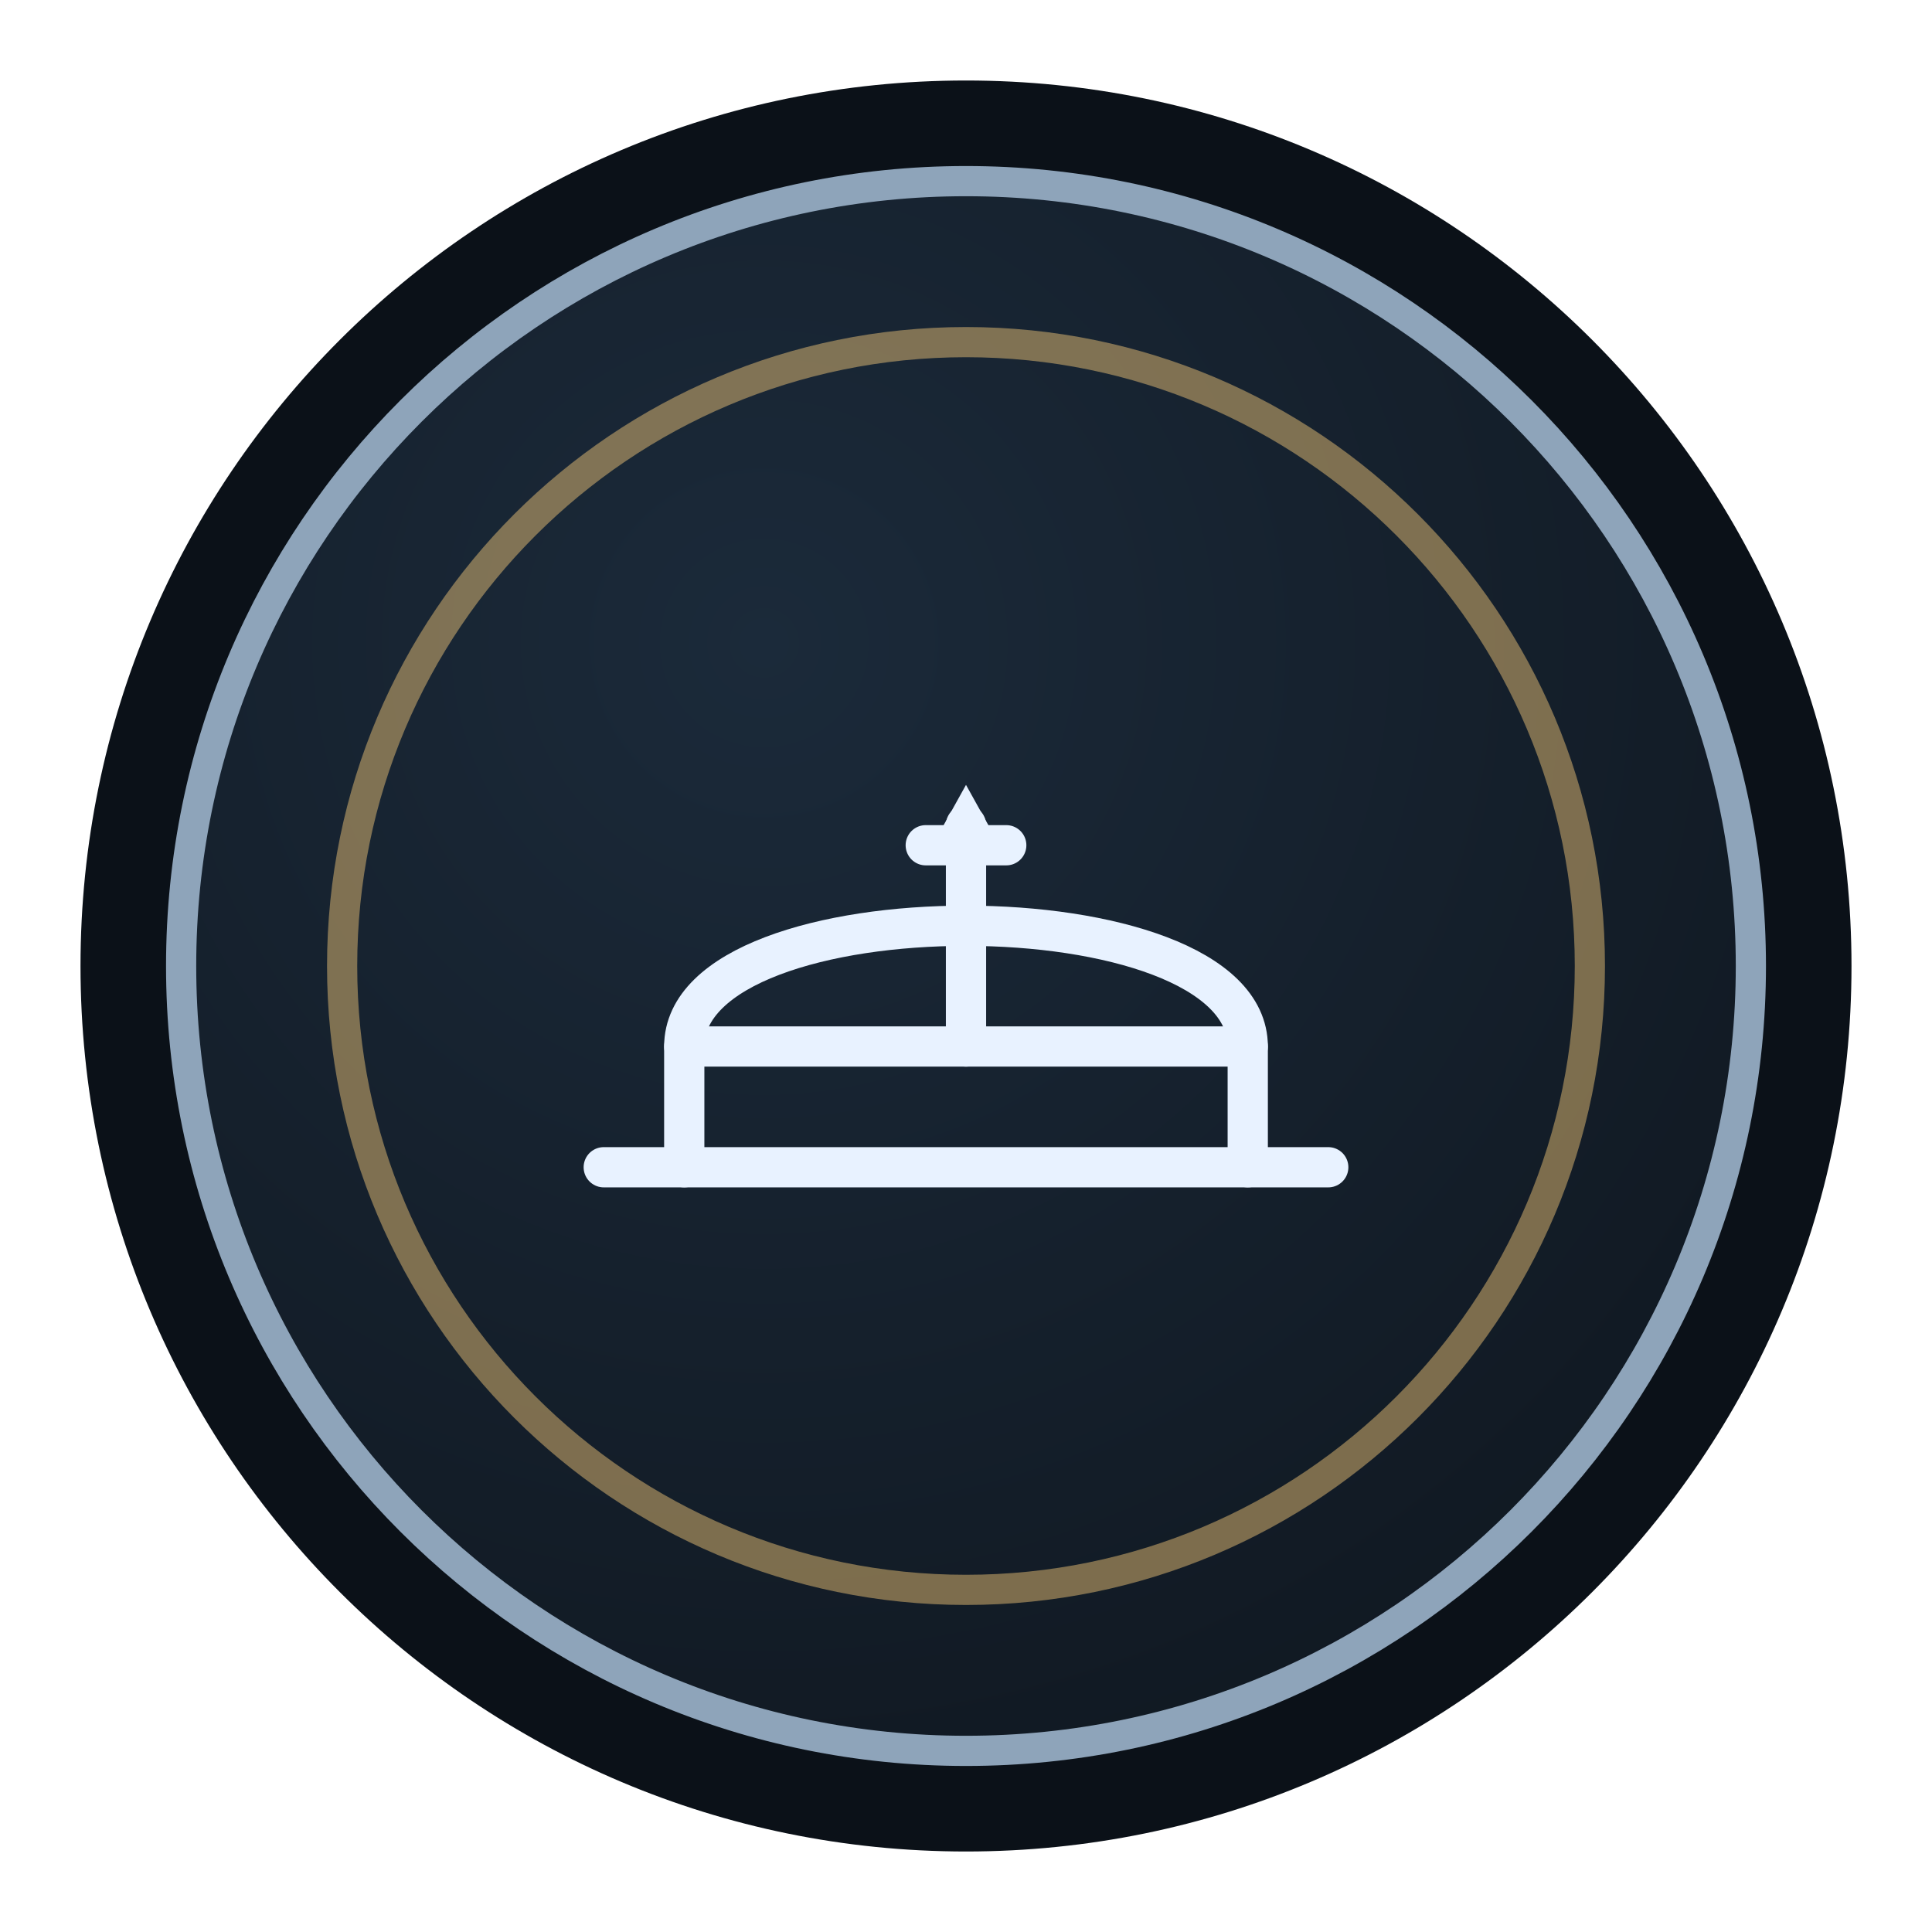
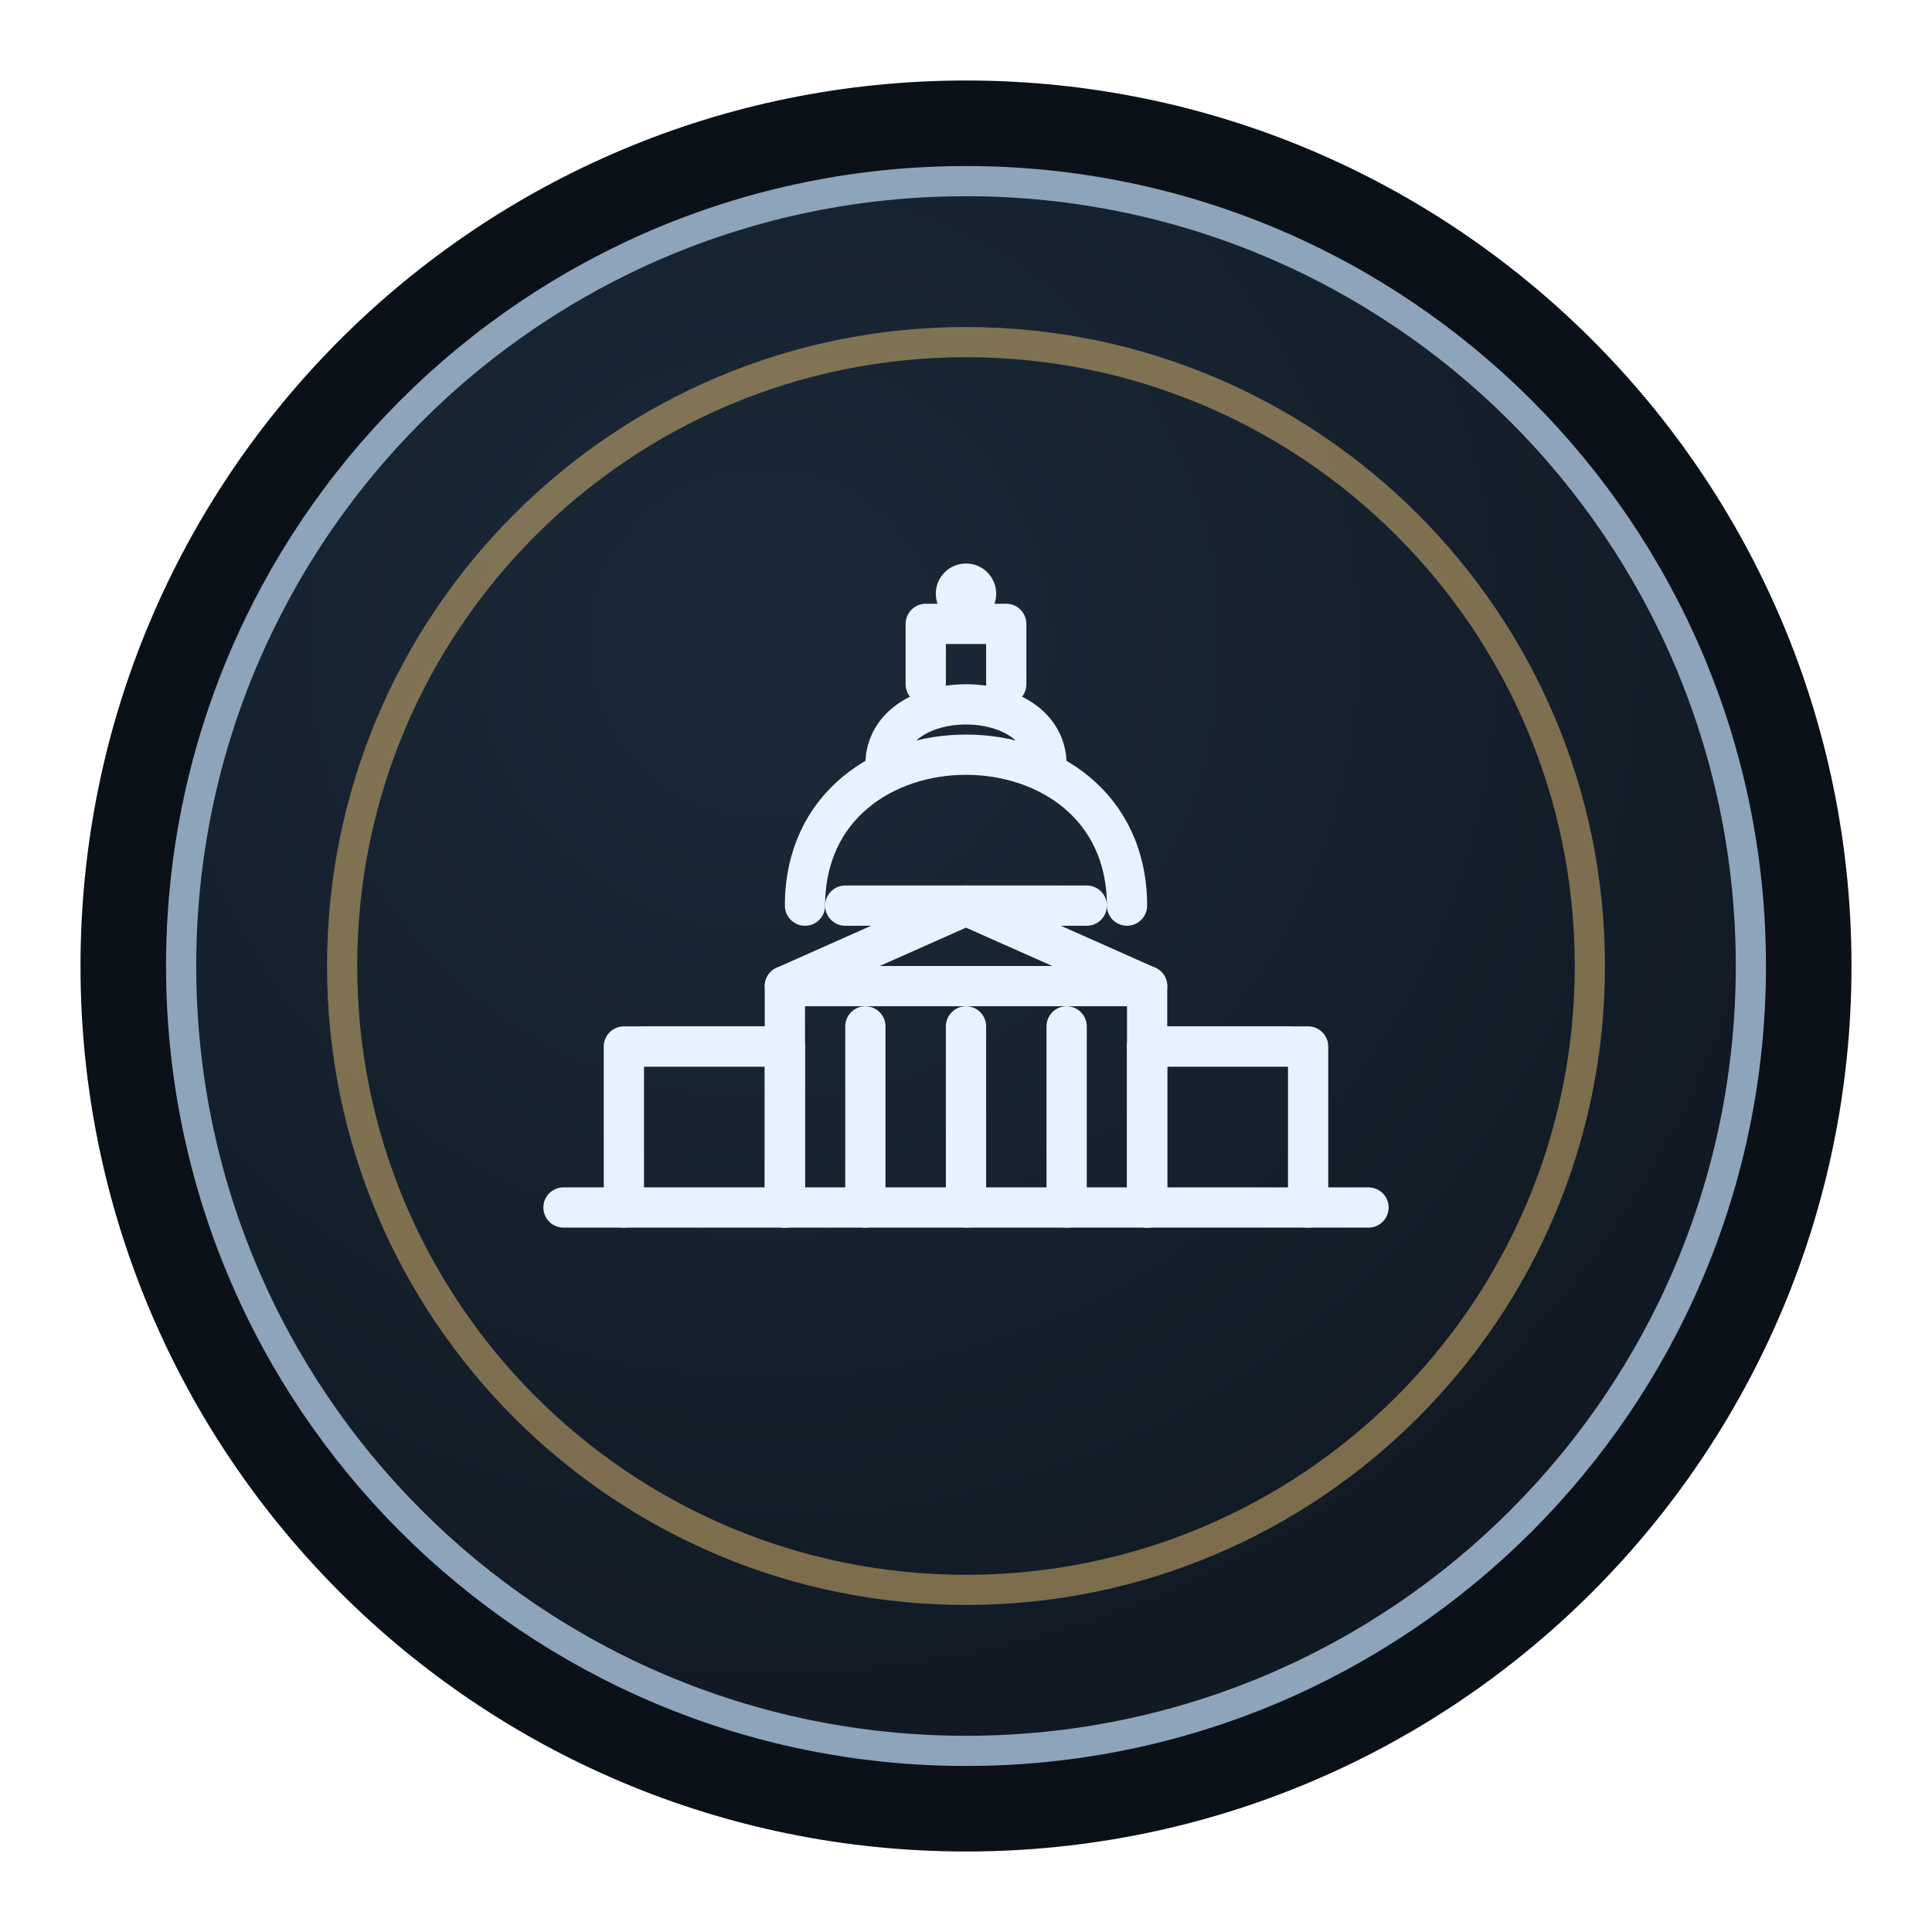
<svg xmlns="http://www.w3.org/2000/svg" width="96" height="96" viewBox="0 0 96 96" fill="none">
  <defs>
    <radialGradient id="core-town-capital" cx="0" cy="0" r="1" gradientUnits="userSpaceOnUse" gradientTransform="translate(38 32) rotate(50) scale(62)">
      <stop offset="0" stop-color="#1b2a3a" />
      <stop offset="1" stop-color="#101821" />
    </radialGradient>
  </defs>
  <circle cx="48" cy="48" r="44" fill="#0b1118" />
  <circle cx="48" cy="48" r="39" fill="url(#core-town-capital)" stroke="#8ea4ba" stroke-width="1.5" />
  <circle cx="48" cy="48" r="31" stroke="#ffd27d" stroke-opacity="0.45" stroke-width="1.5" />
  <g stroke="#e8f2ff" stroke-width="2" stroke-linecap="round" stroke-linejoin="round" fill="none">
-     <path d="M30 58H66" />
-     <path d="M34 58V52H62V58" />
-     <path d="M34 52C34 44 62 44 62 52" />
-     <path d="M48 52V41" />
-     <path d="M46 42H50" />
-     <path d="M48 39L49.5 41.7H46.5L48 39Z" fill="#e8f2ff" stroke="none" />
+     <path d="M28 60H68" />
+     <path d="M31 60V52H39V60" />
+     <path d="M57 60V52H65V60" />
+     <path d="M39 60V49H57V60" />
+     <path d="M39 49L48 45L57 49" />
+     <path d="M43 60V51" />
+     <path d="M48 60V51" />
+     <path d="M53 60V51" />
+     <path d="M32 52H39" />
+     <path d="M57 52H64" />
+     <path d="M40 45C40 35 56 35 56 45" />
+     <path d="M42 45H54" />
+     <path d="M44 38C44 34 52 34 52 38" />
+     <path d="M46 34V31H50V34" />
+     <circle cx="48" cy="29.5" r="1.5" fill="#e8f2ff" stroke="none" />
  </g>
</svg>
